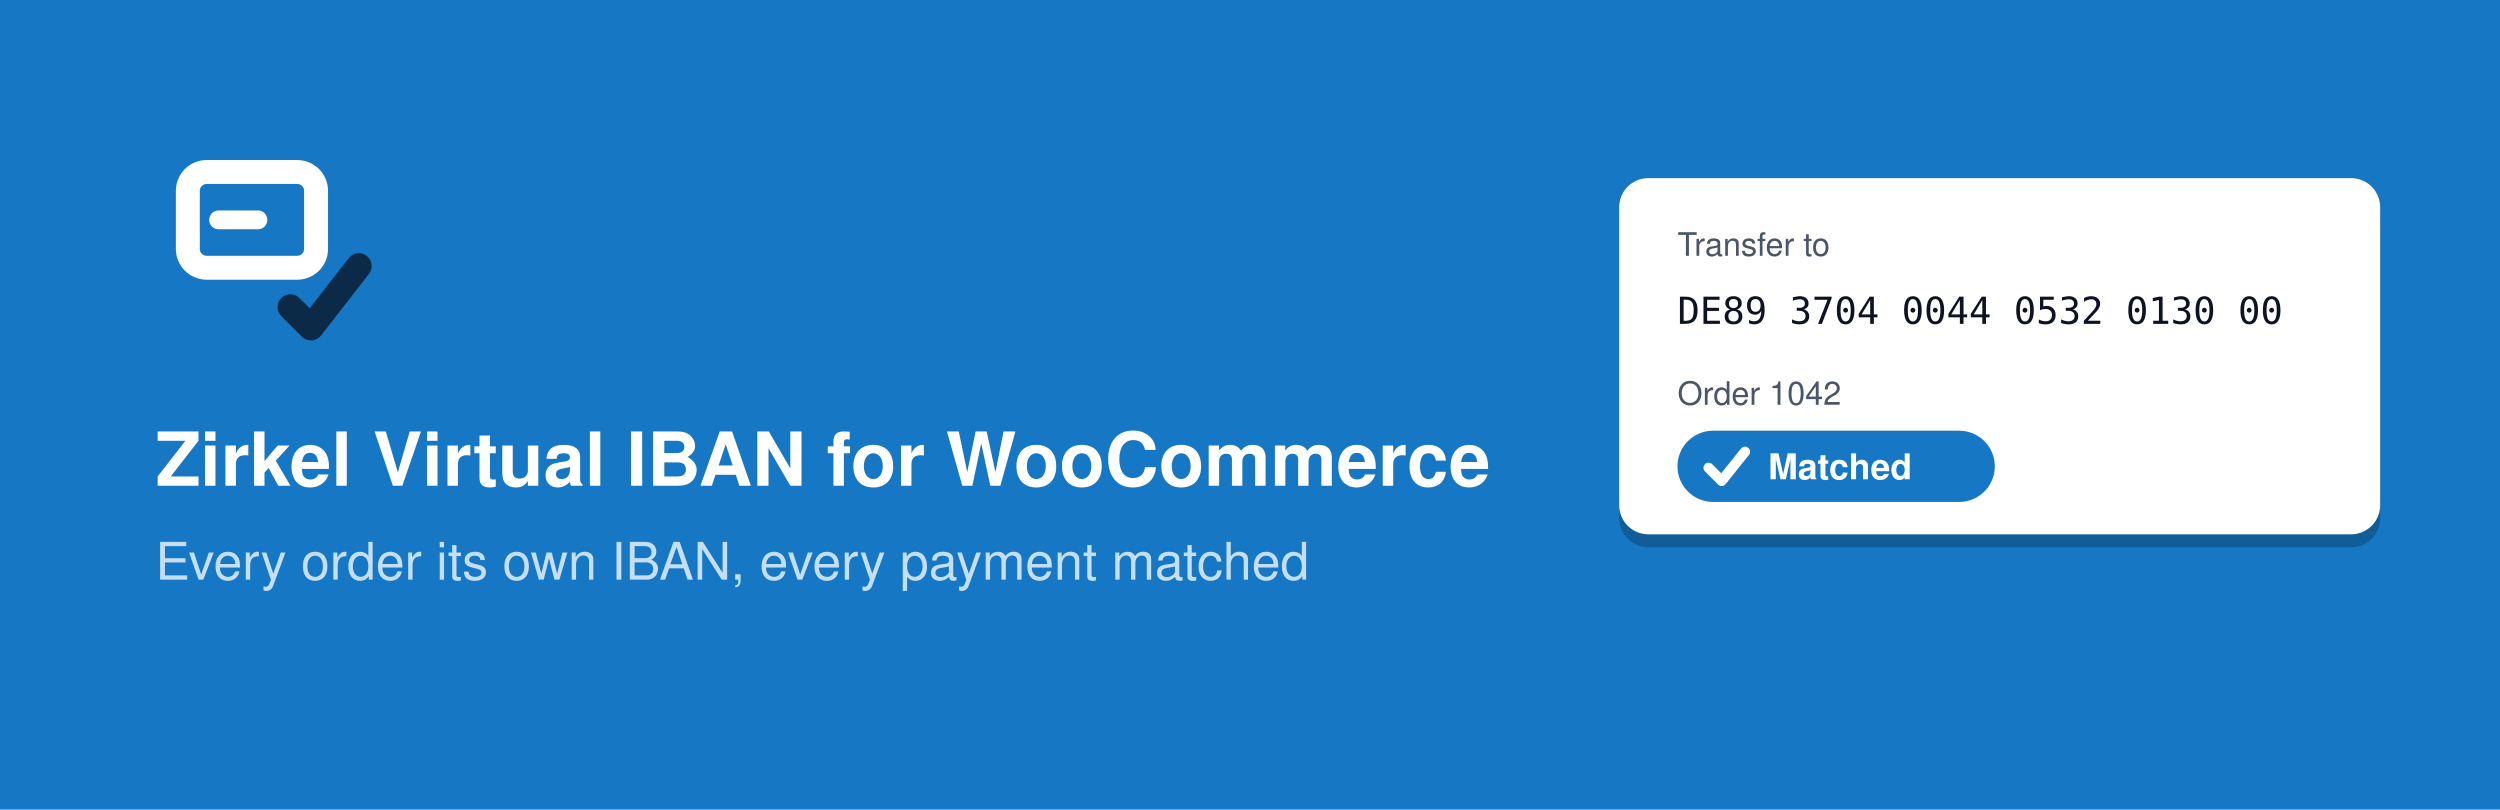
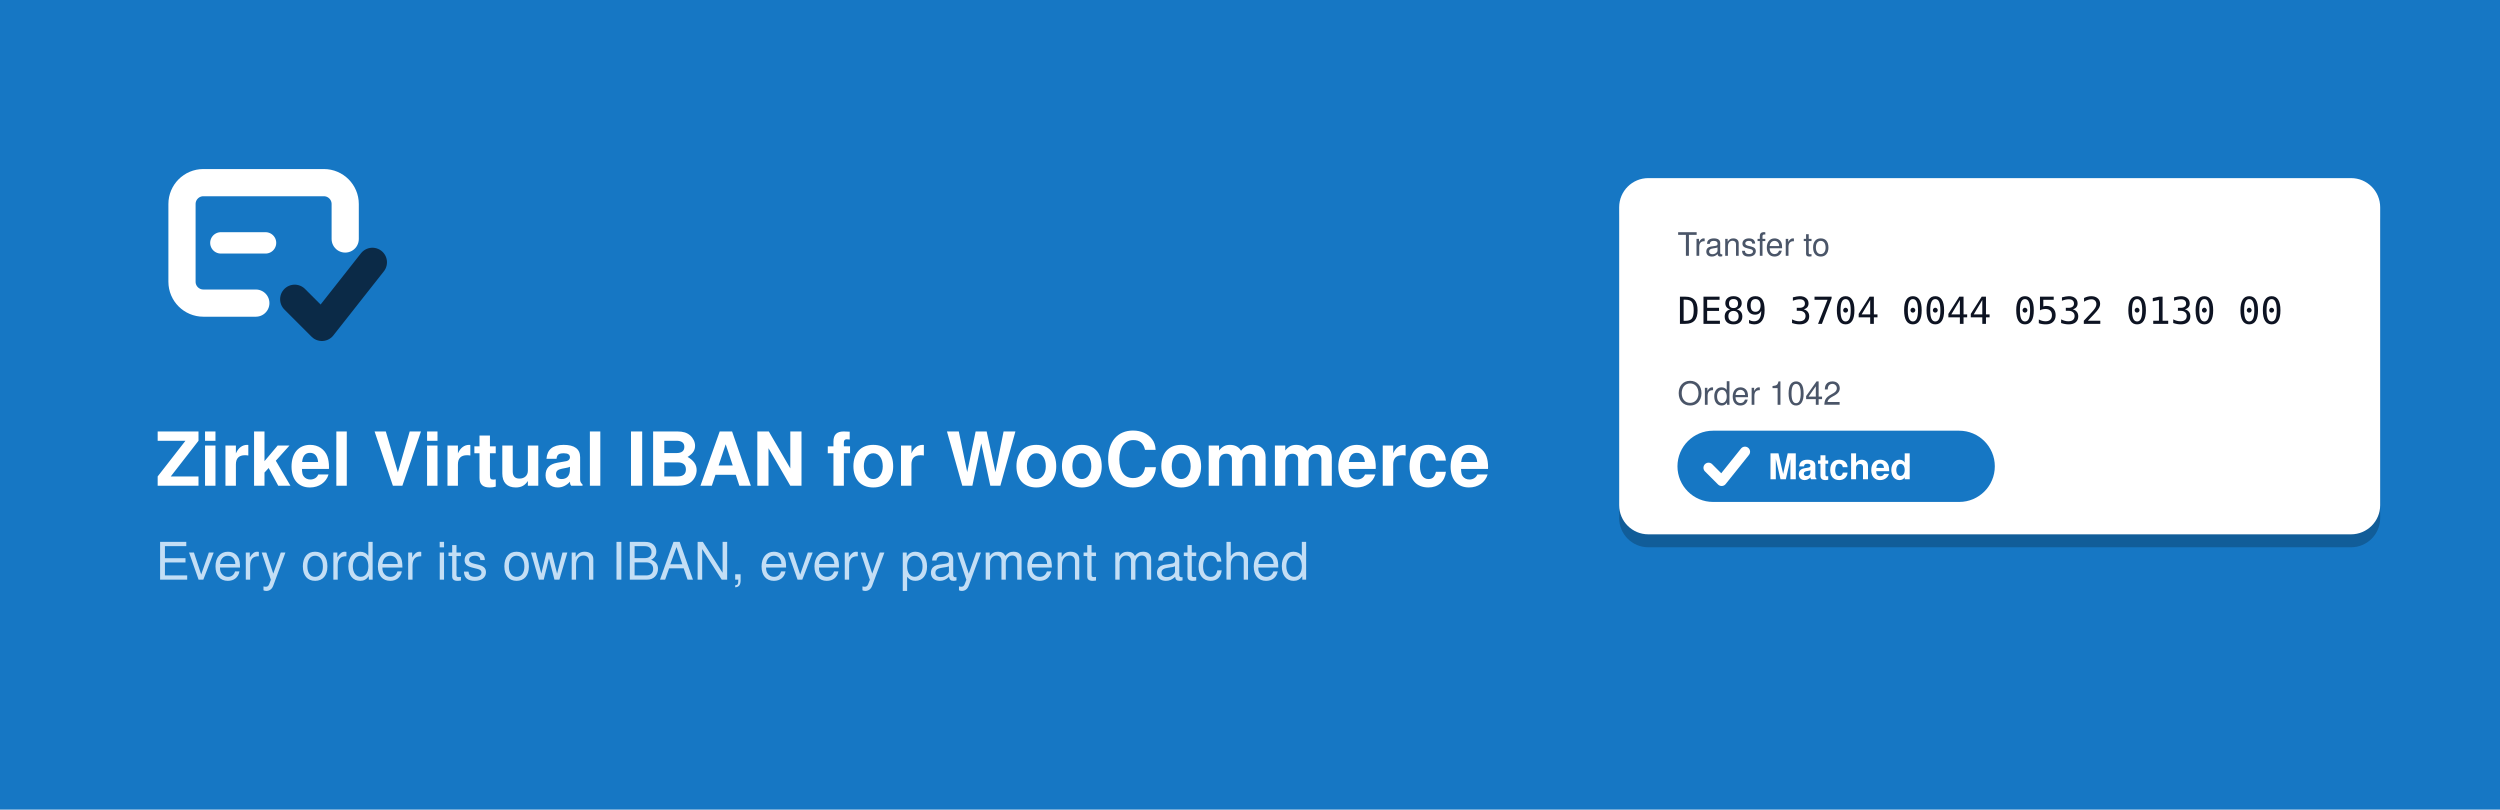
<svg xmlns="http://www.w3.org/2000/svg" viewBox="0 0 1544 500">
  <rect width="1544" height="500" fill="#1677c4" />
  <g transform="translate(92,78) scale(0.6)">
-     <g transform="translate(128 128) scale(0.88) translate(-130 -138)">
-       <rect x="30" y="46" width="150" height="112" rx="22" fill="none" stroke="#ffffff" stroke-width="28" />
-       <path d="M66 102 H112" stroke="#ffffff" stroke-width="22" stroke-linecap="round" />
-       <path d="M150 204 L174 228 L230 156" fill="none" stroke="#0b2a47" stroke-width="30" stroke-linecap="round" stroke-linejoin="round" />
-     </g>
+     <path d="M202 116 V80 A22 22 0 0 0 180 58 H56 A22 22 0 0 0 34 80 V160 A22 22 0 0 0 56 182 H110" fill="none" stroke="#ffffff" stroke-width="28" stroke-linecap="round" />
+     <path d="M74 120 H120" stroke="#ffffff" stroke-width="22" stroke-linecap="round" />
+     <path d="M150 178 L178 206 L230 140" fill="none" stroke="#0b2a47" stroke-width="30" stroke-linecap="round" stroke-linejoin="round" />
  </g>
  <text x="96" y="300" font-family="Helvetica Neue, Helvetica, Arial, sans-serif" font-size="46" font-weight="700" fill="#ffffff">Zirkel Virtual IBAN for WooCommerce</text>
  <text x="96" y="358" font-family="Helvetica Neue, Helvetica, Arial, sans-serif" font-size="32" fill="#c3def5">Every order its own IBAN, every payment matched</text>
  <rect x="1000" y="118" width="470" height="220" rx="18" fill="#000" opacity="0.22" />
  <rect x="1000" y="110" width="470" height="220" rx="18" fill="#ffffff" />
  <text x="1036" y="158" font-family="Helvetica Neue, Helvetica, Arial, sans-serif" font-size="20" fill="#4a5568">Transfer to</text>
  <text x="1036" y="200" font-family="Menlo, monospace" font-size="23" fill="#0d1322">DE89 3704 0044 0532 0130 00</text>
  <text x="1036" y="250" font-family="Helvetica Neue, Helvetica, Arial, sans-serif" font-size="20" fill="#4a5568">Order 1042</text>
  <rect x="1036" y="266" width="196" height="44" rx="22" fill="#1677c4" />
  <path d="M1055.2 288.9 L1063.3 297.0 L1077.7 279.0" fill="none" stroke="#fff" stroke-width="6.3" stroke-linecap="round" stroke-linejoin="round" />
  <text x="1092" y="296" font-family="Helvetica Neue, Helvetica, Arial, sans-serif" font-size="22" font-weight="700" fill="#fff">Matched</text>
</svg>
